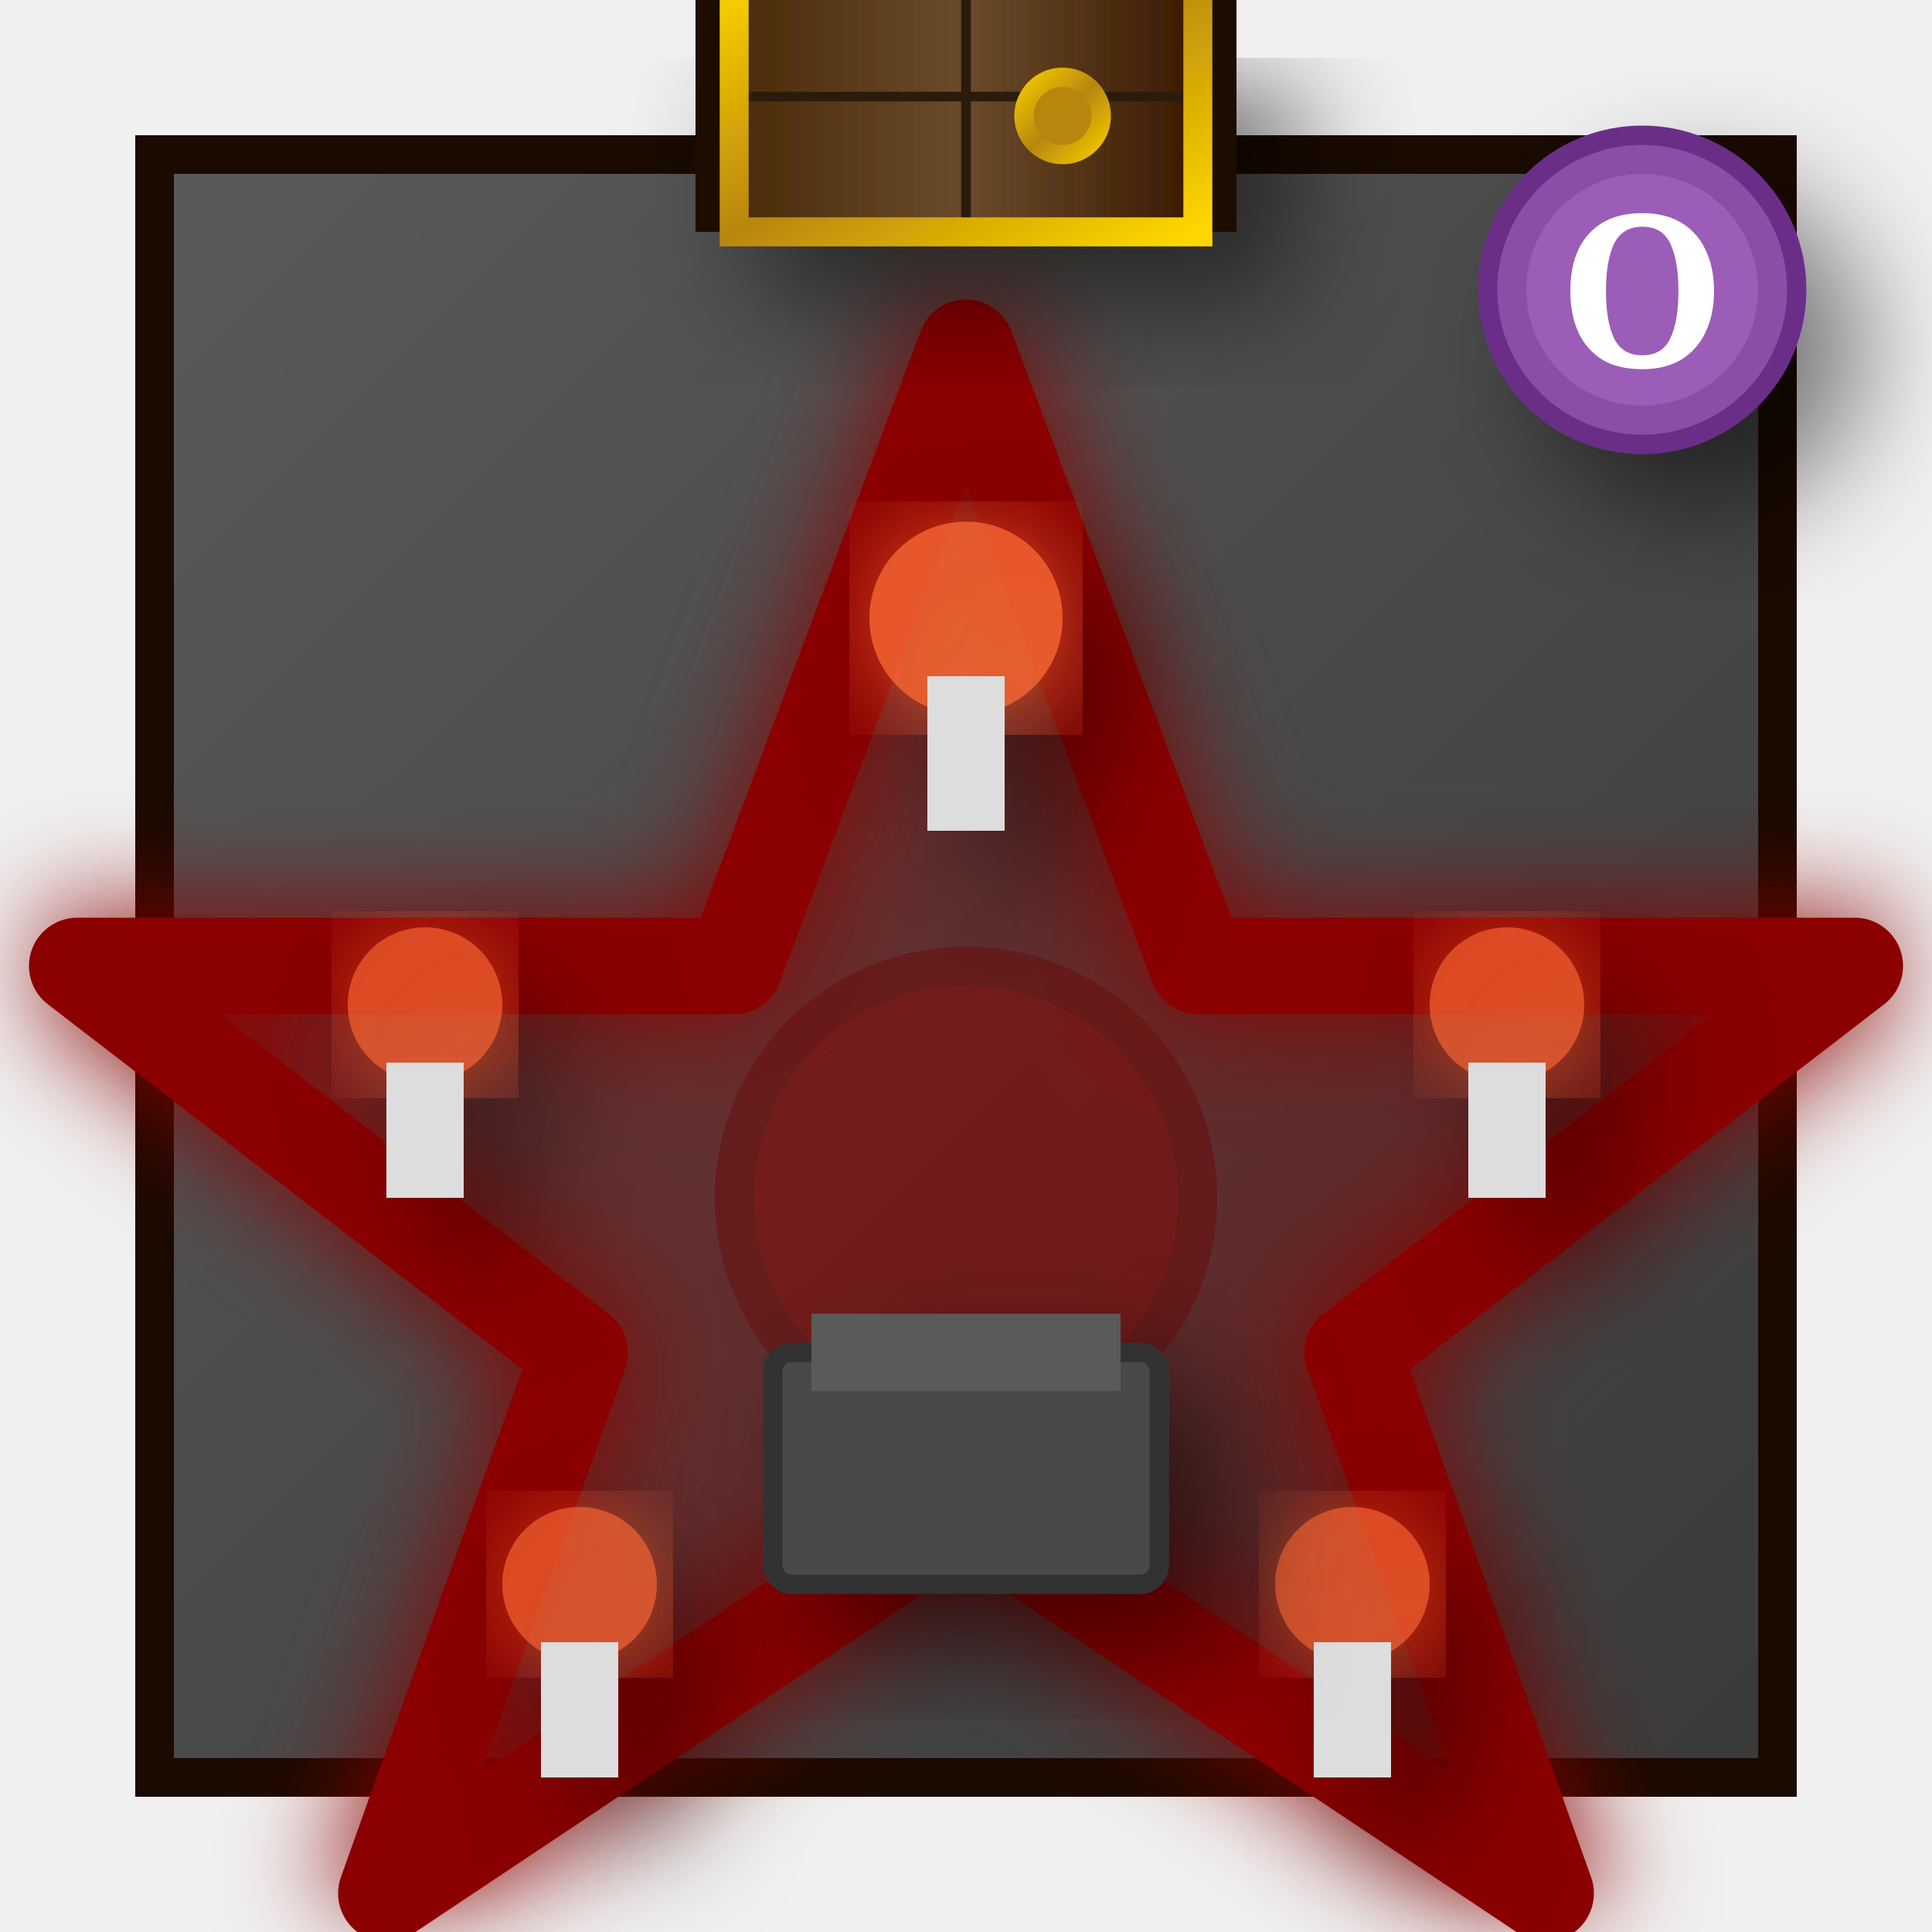
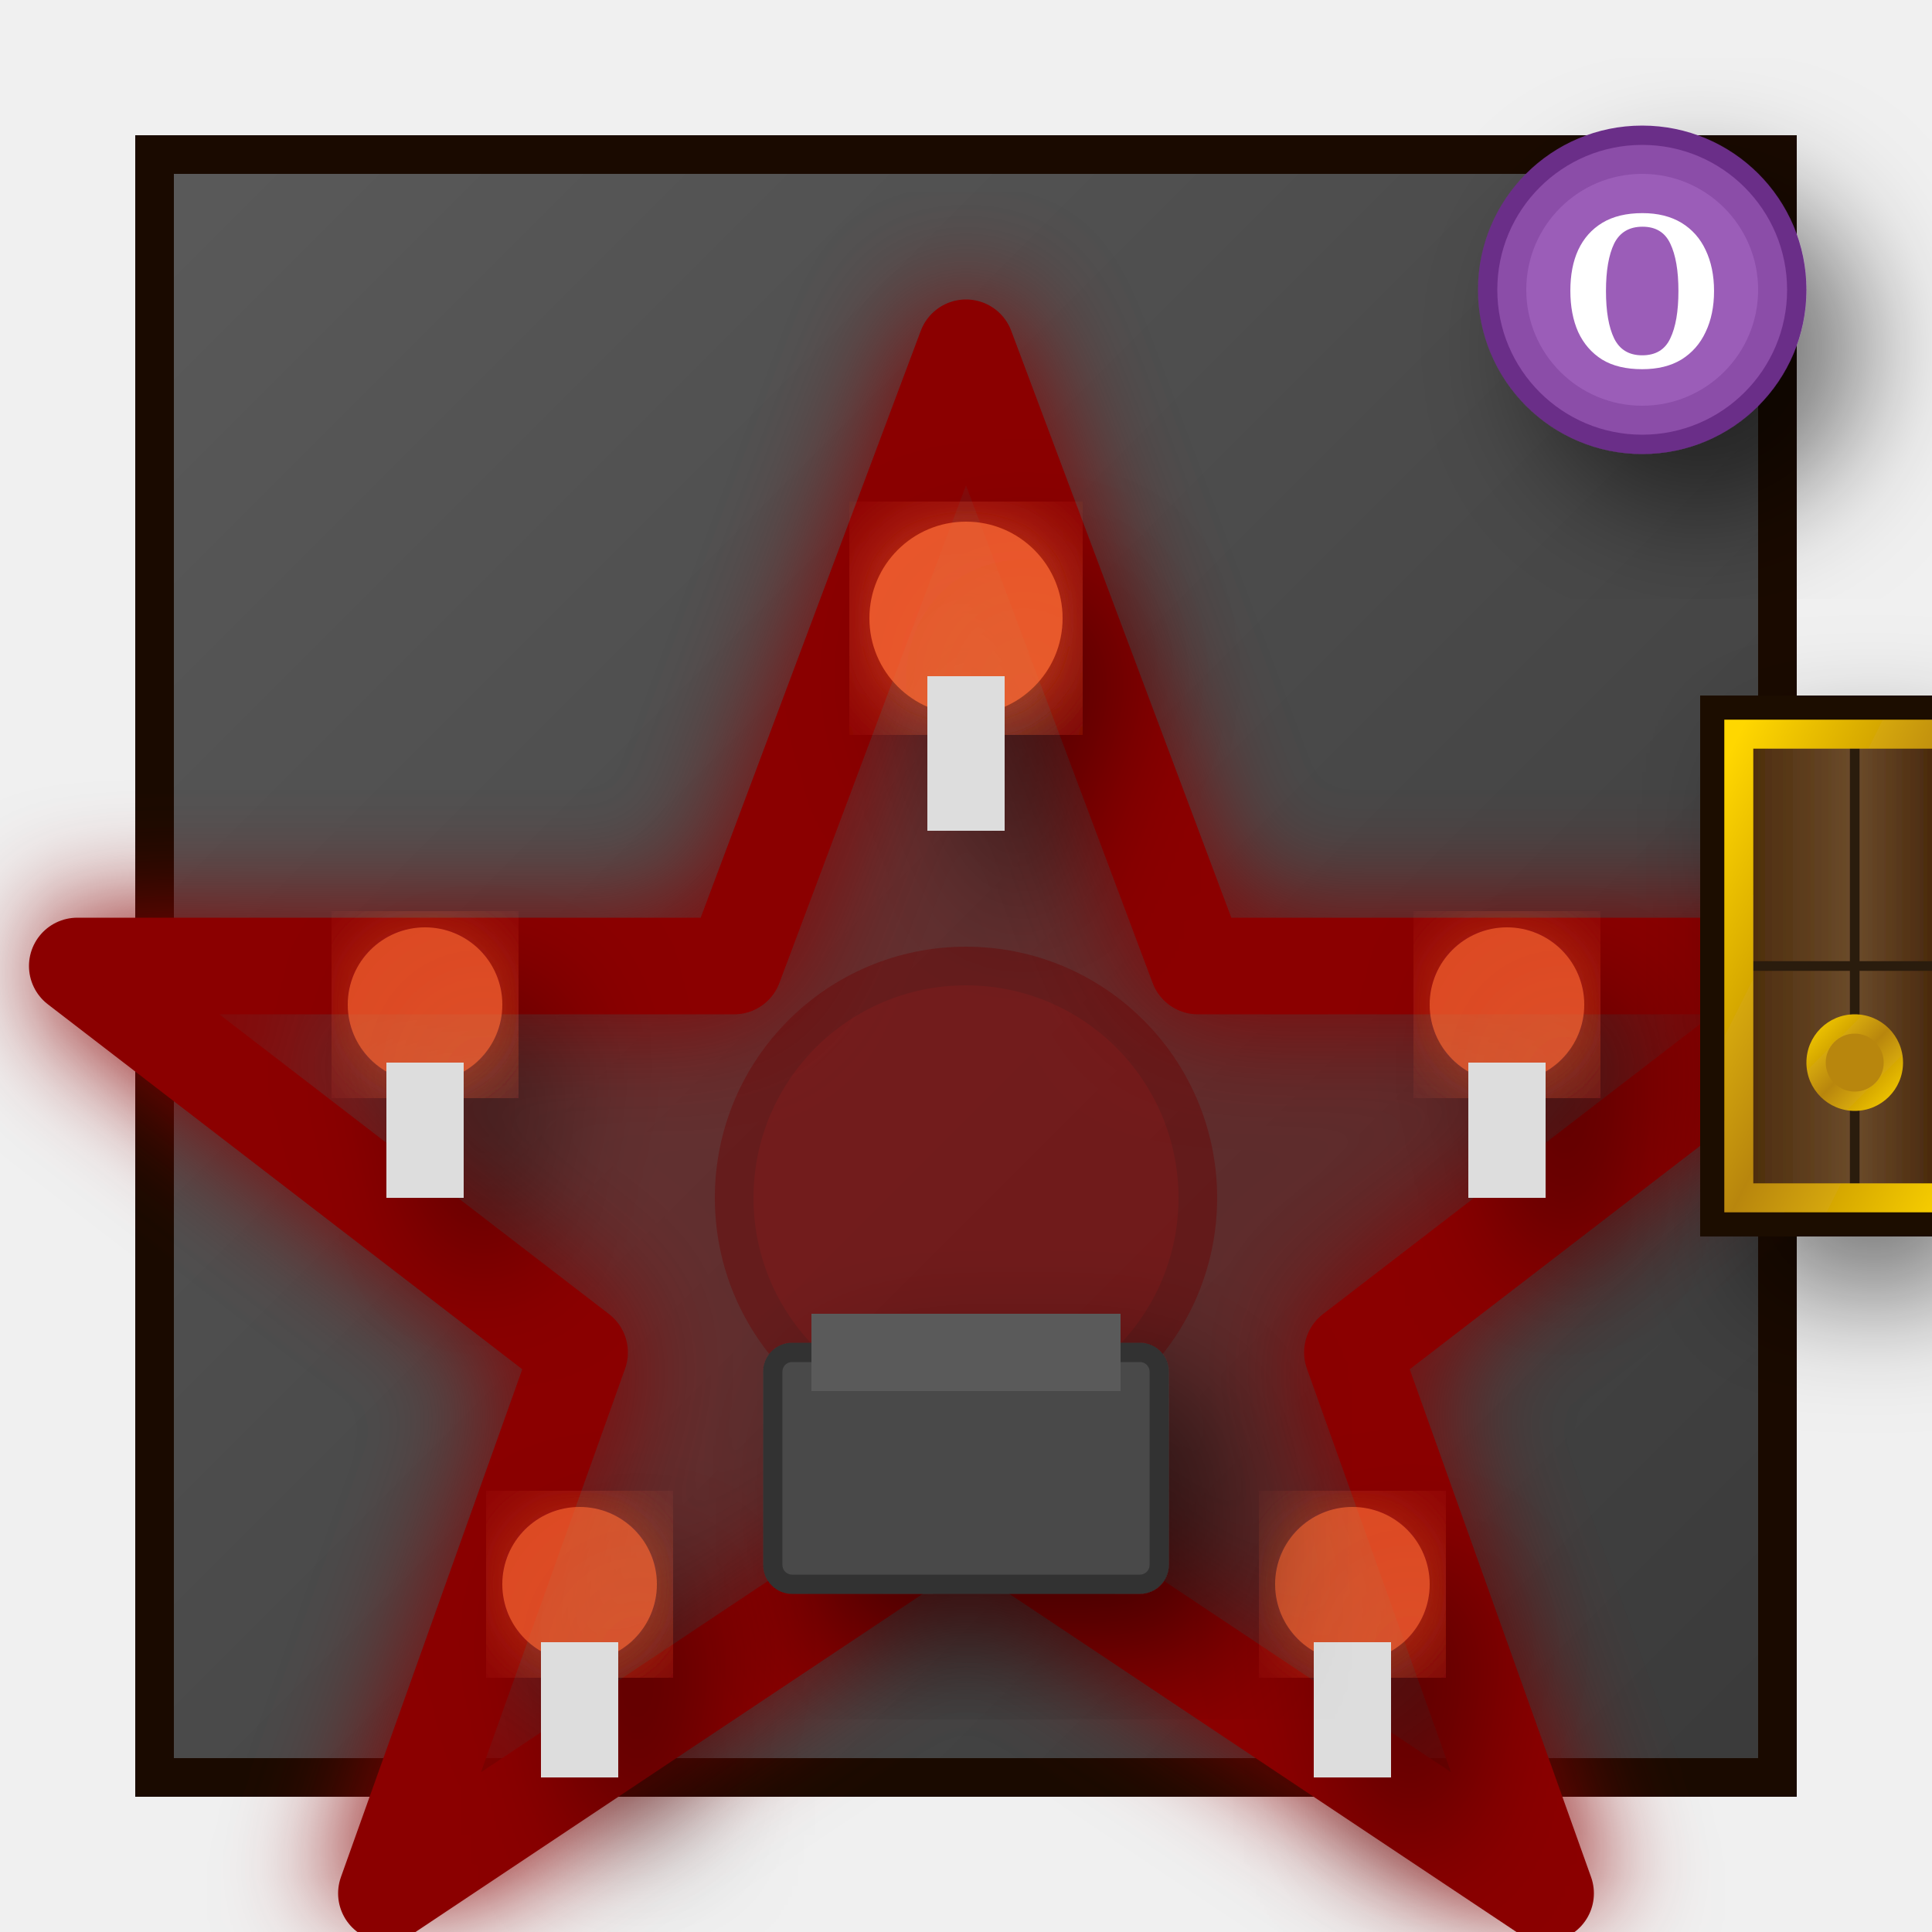
<svg xmlns="http://www.w3.org/2000/svg" viewBox="0 0 100 100" width="400" height="400">
  <defs>
    <linearGradient id="floorGrad" x1="0%" y1="0%" x2="100%" y2="100%">
      <stop offset="0%" style="stop-color:#5A5A5A" />
      <stop offset="100%" style="stop-color:#3A3A3A" />
    </linearGradient>
    <linearGradient id="doorWood" x1="0%" y1="0%" x2="100%" y2="0%">
      <stop offset="0%" style="stop-color:#4A2A0A" />
      <stop offset="50%" style="stop-color:#6B4B2B" />
      <stop offset="100%" style="stop-color:#3A1A00" />
    </linearGradient>
    <linearGradient id="goldTrim" x1="0%" y1="0%" x2="100%" y2="100%">
      <stop offset="0%" style="stop-color:#FFD700" />
      <stop offset="50%" style="stop-color:#B8860B" />
      <stop offset="100%" style="stop-color:#FFD700" />
    </linearGradient>
    <filter id="softShadow" x="-50%" y="-50%" width="200%" height="200%">
      <feGaussianBlur in="SourceAlpha" stdDeviation="3" />
      <feOffset dx="3" dy="3" result="offsetblur" />
      <feComponentTransfer>
        <feFuncA type="linear" slope="0.5" />
      </feComponentTransfer>
      <feMerge>
        <feMergeNode />
        <feMergeNode in="SourceGraphic" />
      </feMerge>
    </filter>
    <filter id="glow">
      <feGaussianBlur in="SourceGraphic" stdDeviation="3" result="blur" />
      <feMerge>
        <feMergeNode in="blur" />
        <feMergeNode in="SourceGraphic" />
      </feMerge>
    </filter>
  </defs>
  <rect x="8" y="8" width="84" height="84" fill="url(#floorGrad)" stroke="#1A0A00" stroke-width="2" />
  <g filter="url(#glow)">
    <polygon points="50,18 62,50 96,50 70,70 80,98 50,78 20,98 30,70 4,50 38,50" fill="none" stroke="#8B0000" stroke-width="5" stroke-linejoin="round" />
    <polygon points="50,18 62,50 96,50 70,70 80,98 50,78 20,98 30,70 4,50 38,50" fill="#8B0000" opacity="0.2" />
  </g>
  <circle cx="50" cy="62" r="12" fill="#8B0000" opacity="0.4" stroke="#6B0000" stroke-width="2" />
  <g filter="url(#softShadow)">
    <circle cx="50" cy="32" r="5" fill="#FF6B35" opacity="0.8" filter="url(#glow)" />
    <rect x="48" y="35" width="4" height="8" fill="#DDD" />
    <circle cx="78" cy="52" r="4" fill="#FF6B35" opacity="0.7" filter="url(#glow)" />
    <rect x="76" y="55" width="4" height="7" fill="#DDD" />
    <circle cx="70" cy="82" r="4" fill="#FF6B35" opacity="0.7" filter="url(#glow)" />
    <rect x="68" y="85" width="4" height="7" fill="#DDD" />
    <circle cx="30" cy="82" r="4" fill="#FF6B35" opacity="0.7" filter="url(#glow)" />
    <rect x="28" y="85" width="4" height="7" fill="#DDD" />
    <circle cx="22" cy="52" r="4" fill="#FF6B35" opacity="0.7" filter="url(#glow)" />
    <rect x="20" y="55" width="4" height="7" fill="#DDD" />
  </g>
  <g filter="url(#softShadow)">
    <rect x="40" y="70" width="20" height="12" fill="#4A4A4A" stroke="#333" stroke-width="1" rx="1" />
    <rect x="42" y="68" width="16" height="4" fill="#5A5A5A" />
  </g>
  <g filter="url(#softShadow)">
-     <rect x="36" y="-4" width="28" height="16" fill="#1A0A00" />
-     <rect x="38" y="-2" width="24" height="14" fill="url(#doorWood)" />
-     <line x1="50" y1="-2" x2="50" y2="12" stroke="#2A1A0A" stroke-width="0.5" />
-     <line x1="38" y1="5" x2="62" y2="5" stroke="#2A1A0A" stroke-width="0.5" />
-     <rect x="38" y="-2" width="24" height="14" fill="none" stroke="url(#goldTrim)" stroke-width="1.5" />
-     <circle cx="55" cy="6" r="2.5" fill="url(#goldTrim)" />
-     <circle cx="55" cy="6" r="1.5" fill="#B8860B" />
+     <rect x="88" y="36" width="16" height="28" fill="#1A0A00" />
+     <rect x="90" y="38" width="12" height="24" fill="url(#doorWood)" />
+     <line x1="90" y1="50" x2="102" y2="50" stroke="#2A1A0A" stroke-width="0.5" />
+     <line x1="96" y1="38" x2="96" y2="62" stroke="#2A1A0A" stroke-width="0.5" />
+     <rect x="90" y="38" width="12" height="24" fill="none" stroke="url(#goldTrim)" stroke-width="1.5" />
+     <circle cx="96" cy="55" r="2.5" fill="url(#goldTrim)" />
+     <circle cx="96" cy="55" r="1.5" fill="#B8860B" />
  </g>
  <g filter="url(#softShadow)">
    <circle cx="85" cy="15" r="8" fill="#8B4DA8" stroke="#6B2D88" stroke-width="1" />
    <circle cx="85" cy="15" r="6" fill="#AB6DC8" opacity="0.5" />
    <text x="85" y="19" text-anchor="middle" font-size="11" fill="#FFF" font-weight="bold" font-family="serif">O</text>
  </g>
</svg>
